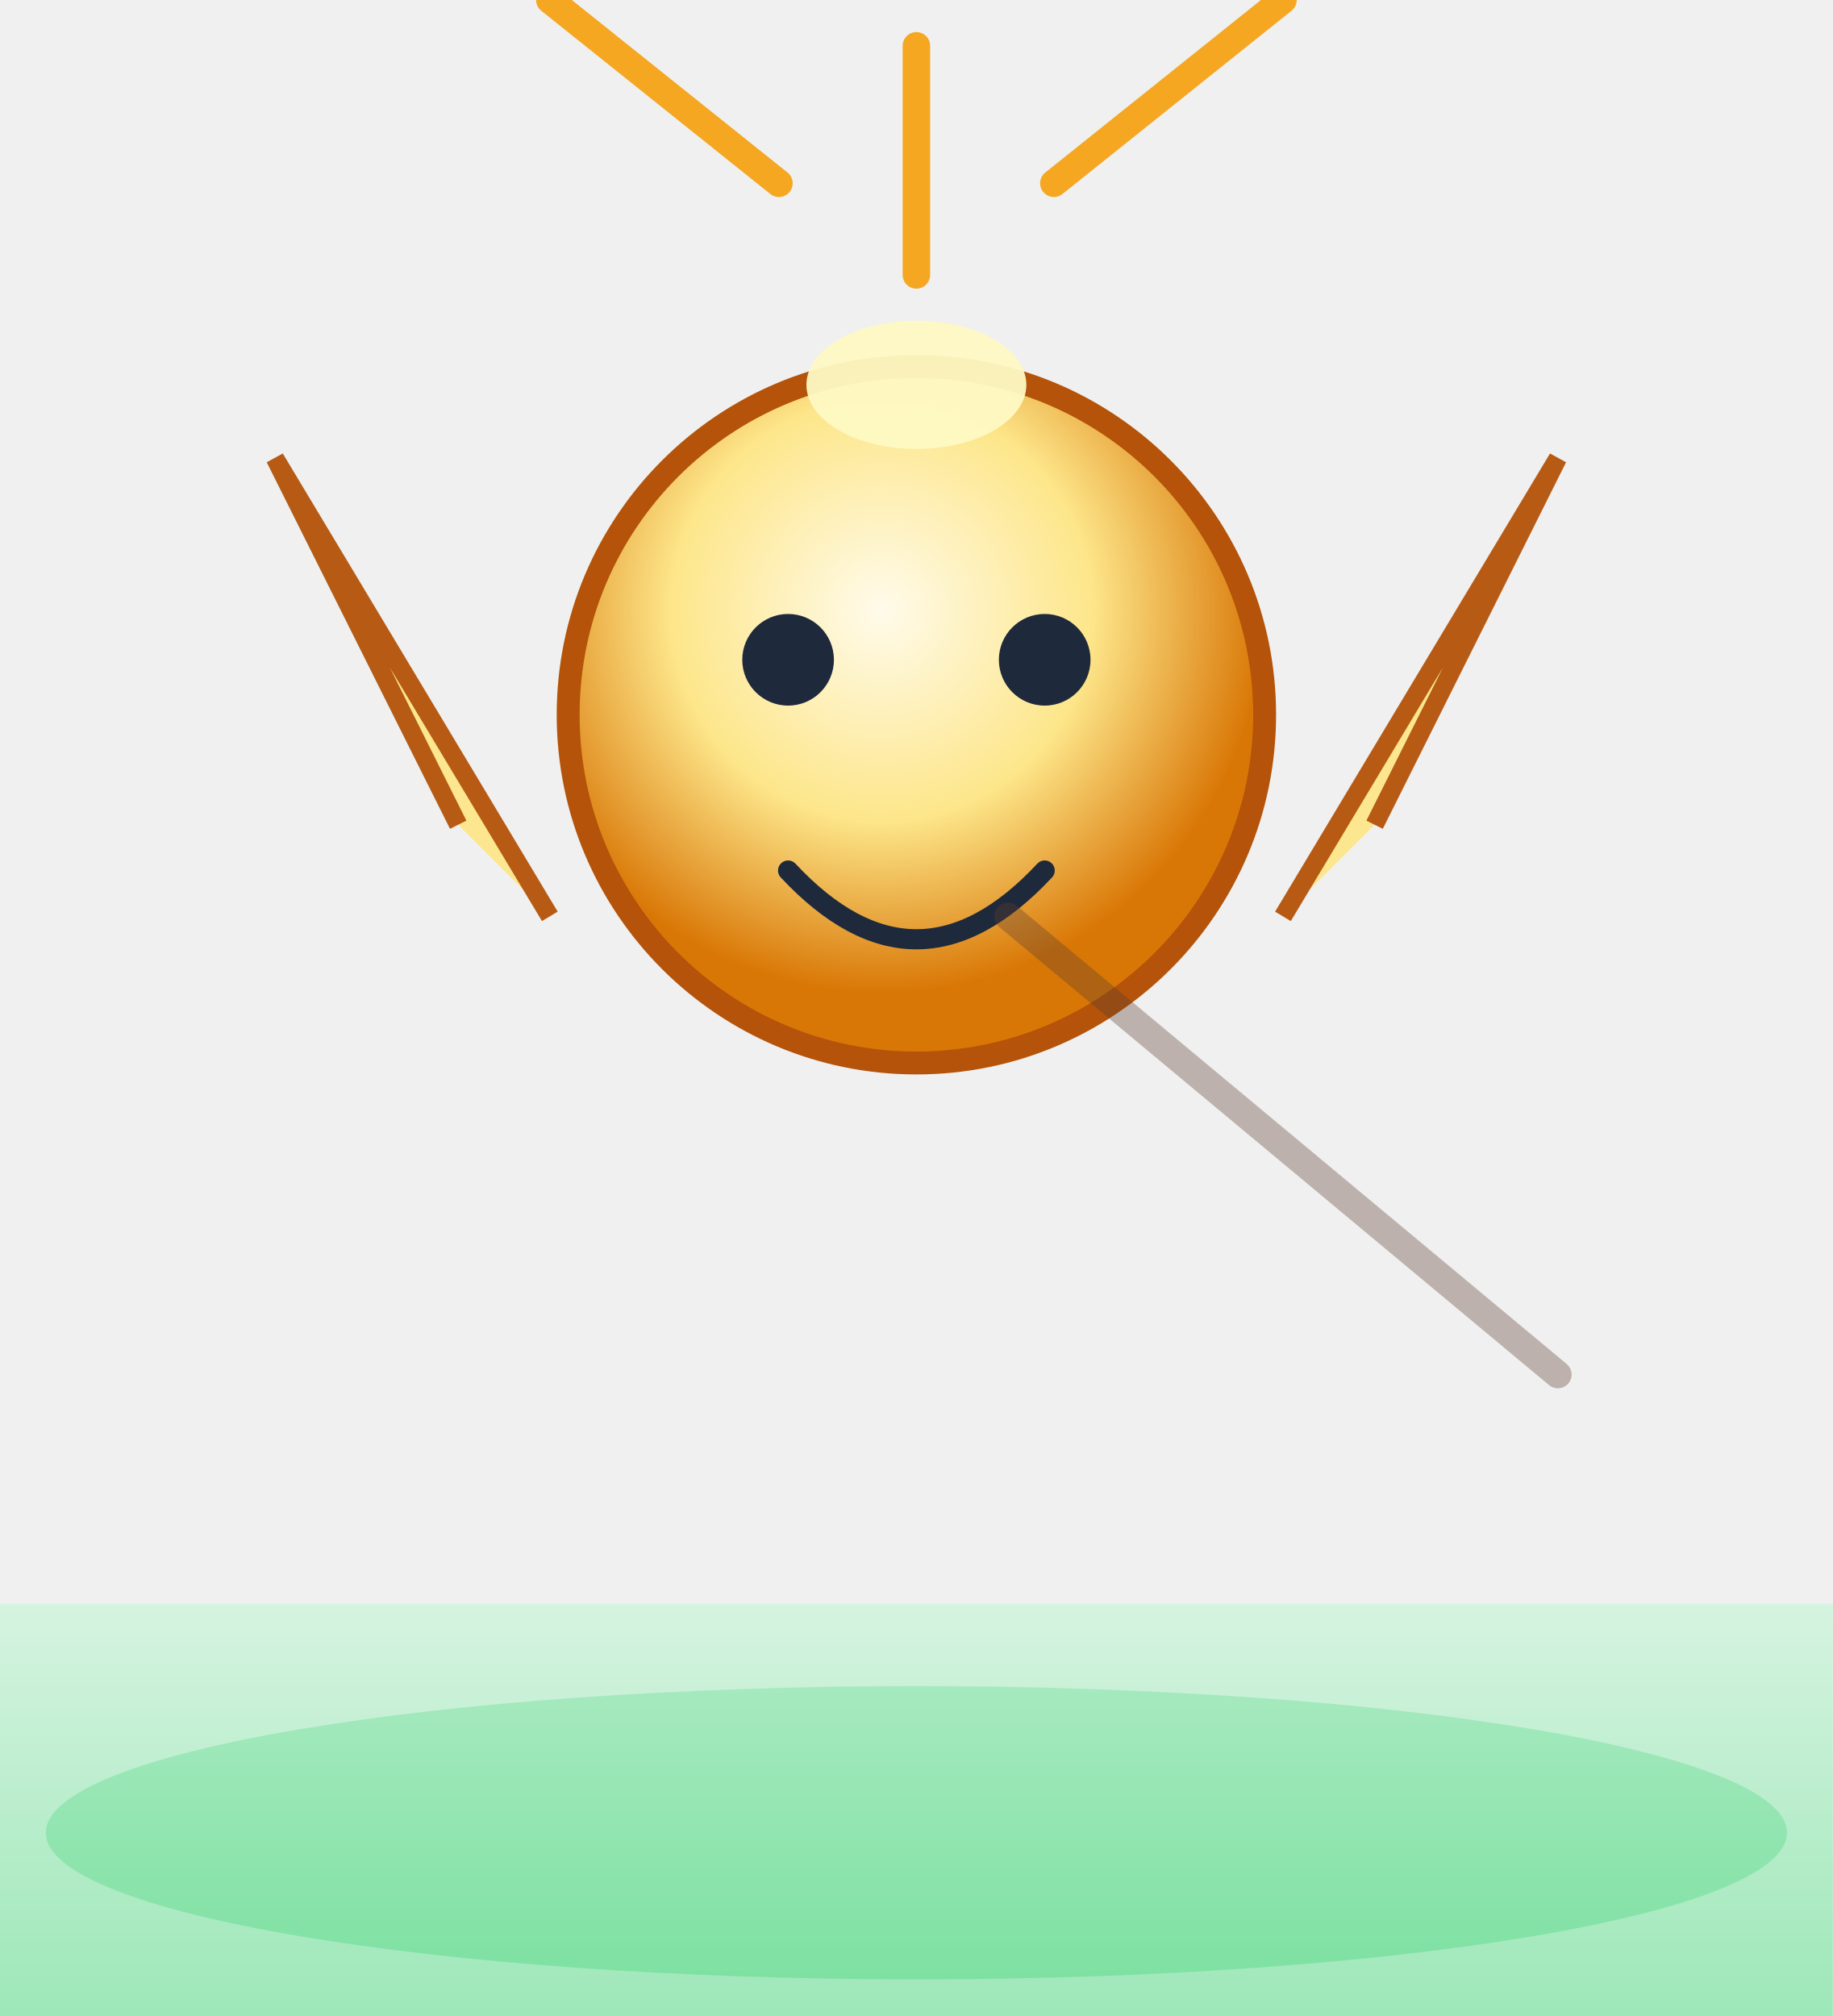
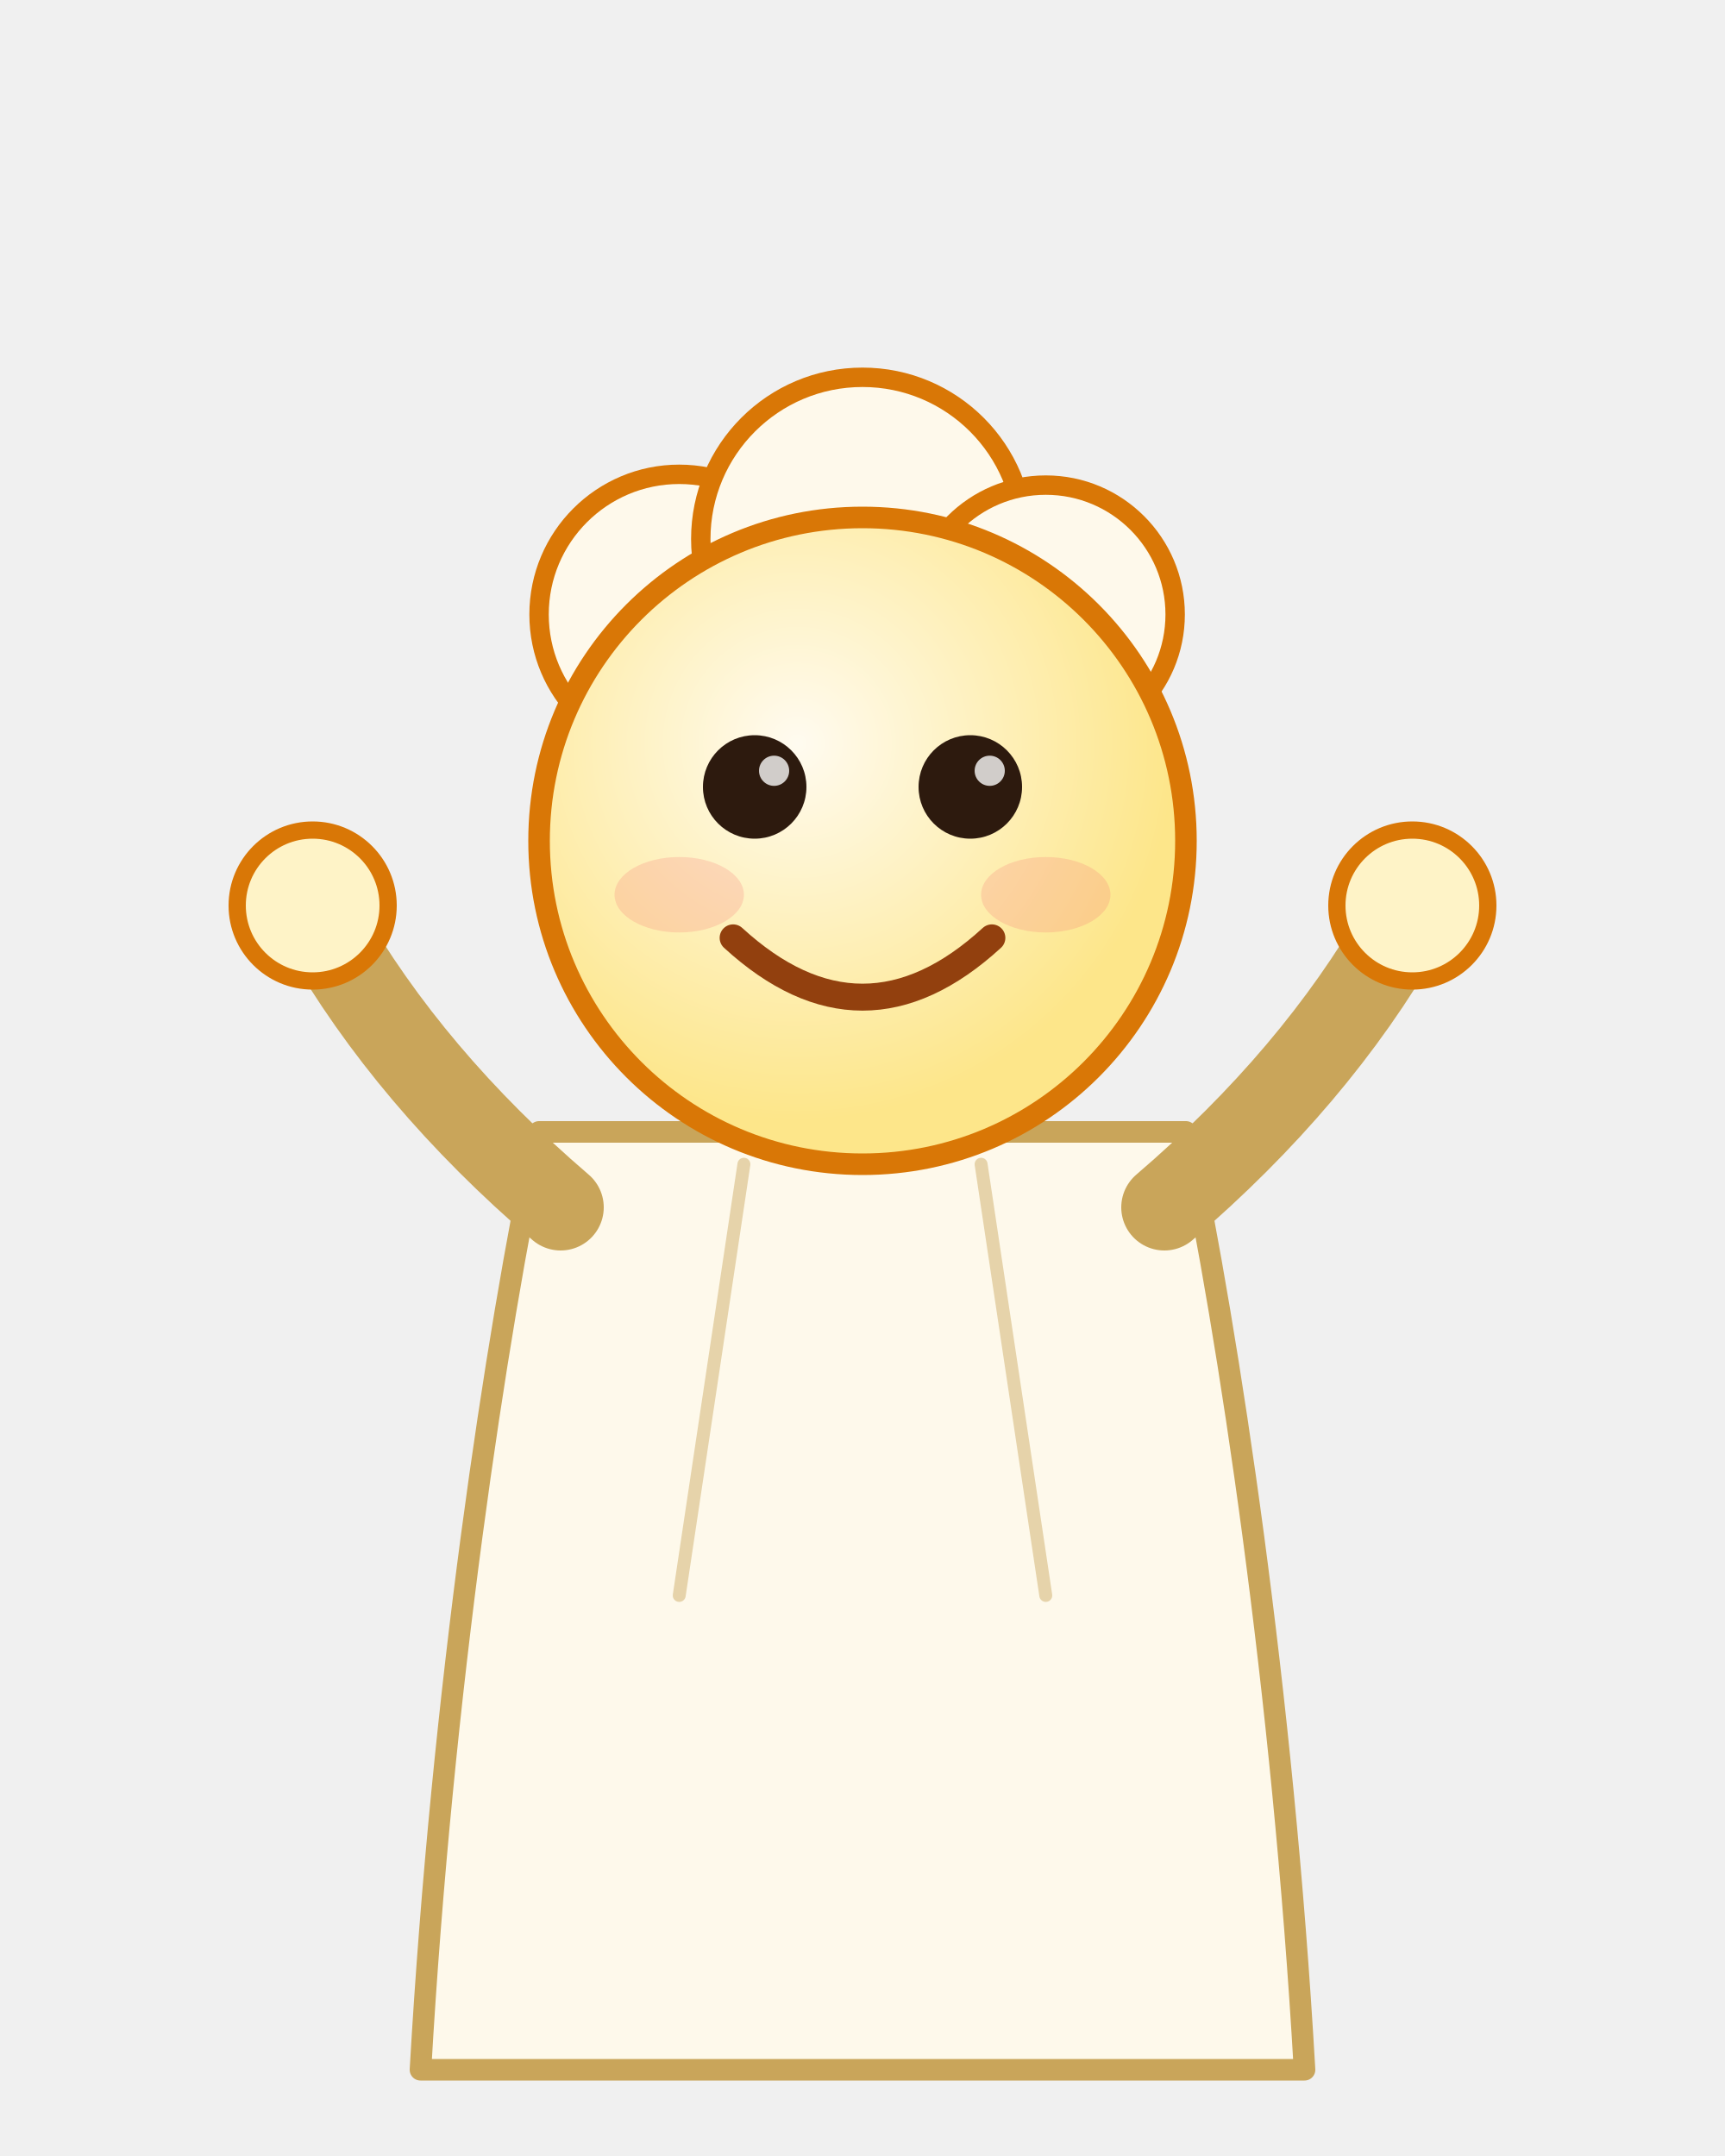
- <svg xmlns="http://www.w3.org/2000/svg" viewBox="0 0 200 220" width="200" height="220" role="img" aria-labelledby="sch">
+ <svg xmlns="http://www.w3.org/2000/svg" viewBox="0 0 160 200" width="160" height="200" role="img" aria-labelledby="sm-ch-t">
  <defs>
-     <radialGradient id="swC" cx="45%" cy="35%" r="55%">
-       <stop offset="0%" stop-color="#fffbeb" />
-       <stop offset="55%" stop-color="#fde68a" />
-       <stop offset="100%" stop-color="#d97706" />
+     <radialGradient id="fg-ch" cx="40%" cy="35%" r="58%">
+       <stop offset="0%" stop-color="#fffbf0" />
+       <stop offset="100%" stop-color="#fde68a" />
    </radialGradient>
-     <linearGradient id="ggrC" x1="0" y1="0" x2="0" y2="1">
-       <stop offset="0%" stop-color="#bbf7d0" />
-       <stop offset="100%" stop-color="#4ade80" />
-     </linearGradient>
  </defs>
-   <ellipse cx="100" cy="200" rx="95" ry="16" fill="rgba(34,197,94,0.35)" />
-   <rect x="0" y="175" width="200" height="45" fill="url(#ggrC)" opacity="0.5" />
-   <circle cx="100" cy="78" r="38" fill="url(#swC)" stroke="#b45309" stroke-width="2.5" />
-   <circle cx="86" cy="72" r="5" fill="#1e293b" />
-   <circle cx="114" cy="72" r="5" fill="#1e293b" />
-   <path d="M86 95 Q100 110 114 95" fill="none" stroke="#1e293b" stroke-width="2.2" stroke-linecap="round" />
-   <path d="M100 30 L100 5 M85 20 L60 0 M115 20 L140 0" fill="none" stroke="#f59e0b" stroke-width="3" stroke-linecap="round" opacity="0.9" />
-   <path d="M60 100 L30 50 L50 90" fill="#fde68a" stroke="#b45309" stroke-width="2" opacity="0.95" />
-   <path d="M140 100 L170 50 L150 90" fill="#fde68a" stroke="#b45309" stroke-width="2" opacity="0.95" />
-   <ellipse cx="100" cy="42" rx="12" ry="7" fill="#fef9c3" opacity="0.95" />
-   <line x1="110" y1="100" x2="170" y2="150" stroke="#5c3d2e" stroke-width="3" stroke-linecap="round" opacity="0.35" />
+   <path d="M50,105 C46,124 41,157 39,192 L121,192 C119,157 114,124 110,105 Z" fill="#fef9eb" stroke="#c9a55a" stroke-width="2" stroke-linejoin="round" />
+   <line x1="69" y1="108" x2="63" y2="148" stroke="#c9a55a" stroke-width="1.2" opacity="0.45" stroke-linecap="round" />
+   <line x1="91" y1="108" x2="97" y2="148" stroke="#c9a55a" stroke-width="1.2" opacity="0.45" stroke-linecap="round" />
+   <path d="M52,112 Q38,100 30,86" fill="none" stroke="#c9a55a" stroke-width="8" stroke-linecap="round" />
+   <circle cx="29" cy="84" r="7" fill="#fef3c7" stroke="#d97706" stroke-width="1.6" />
+   <path d="M108,112 Q122,100 130,86" fill="none" stroke="#c9a55a" stroke-width="8" stroke-linecap="round" />
+   <circle cx="131" cy="84" r="7" fill="#fef3c7" stroke="#d97706" stroke-width="1.6" />
+   <circle cx="63" cy="57" r="13" fill="#fef9eb" stroke="#d97706" stroke-width="1.8" />
+   <circle cx="80" cy="50" r="15" fill="#fef9eb" stroke="#d97706" stroke-width="1.8" />
+   <circle cx="97" cy="57" r="12" fill="#fef9eb" stroke="#d97706" stroke-width="1.8" />
+   <circle cx="80" cy="78" r="30" fill="url(#fg-ch)" stroke="#d97706" stroke-width="2" />
+   <circle cx="70" cy="73" r="4.8" fill="#2d1a0e" />
+   <circle cx="71.8" cy="71.5" r="1.4" fill="#fff" opacity="0.78" />
+   <circle cx="90" cy="73" r="4.8" fill="#2d1a0e" />
+   <circle cx="91.8" cy="71.5" r="1.4" fill="#fff" opacity="0.78" />
+   <path d="M68,87 Q80,98 92,87" fill="none" stroke="#92400e" stroke-width="2.5" stroke-linecap="round" />
+   <ellipse cx="63" cy="83" rx="6" ry="3.5" fill="#f87171" opacity="0.22" />
+   <ellipse cx="97" cy="83" rx="6" ry="3.5" fill="#f87171" opacity="0.22" />
</svg>
